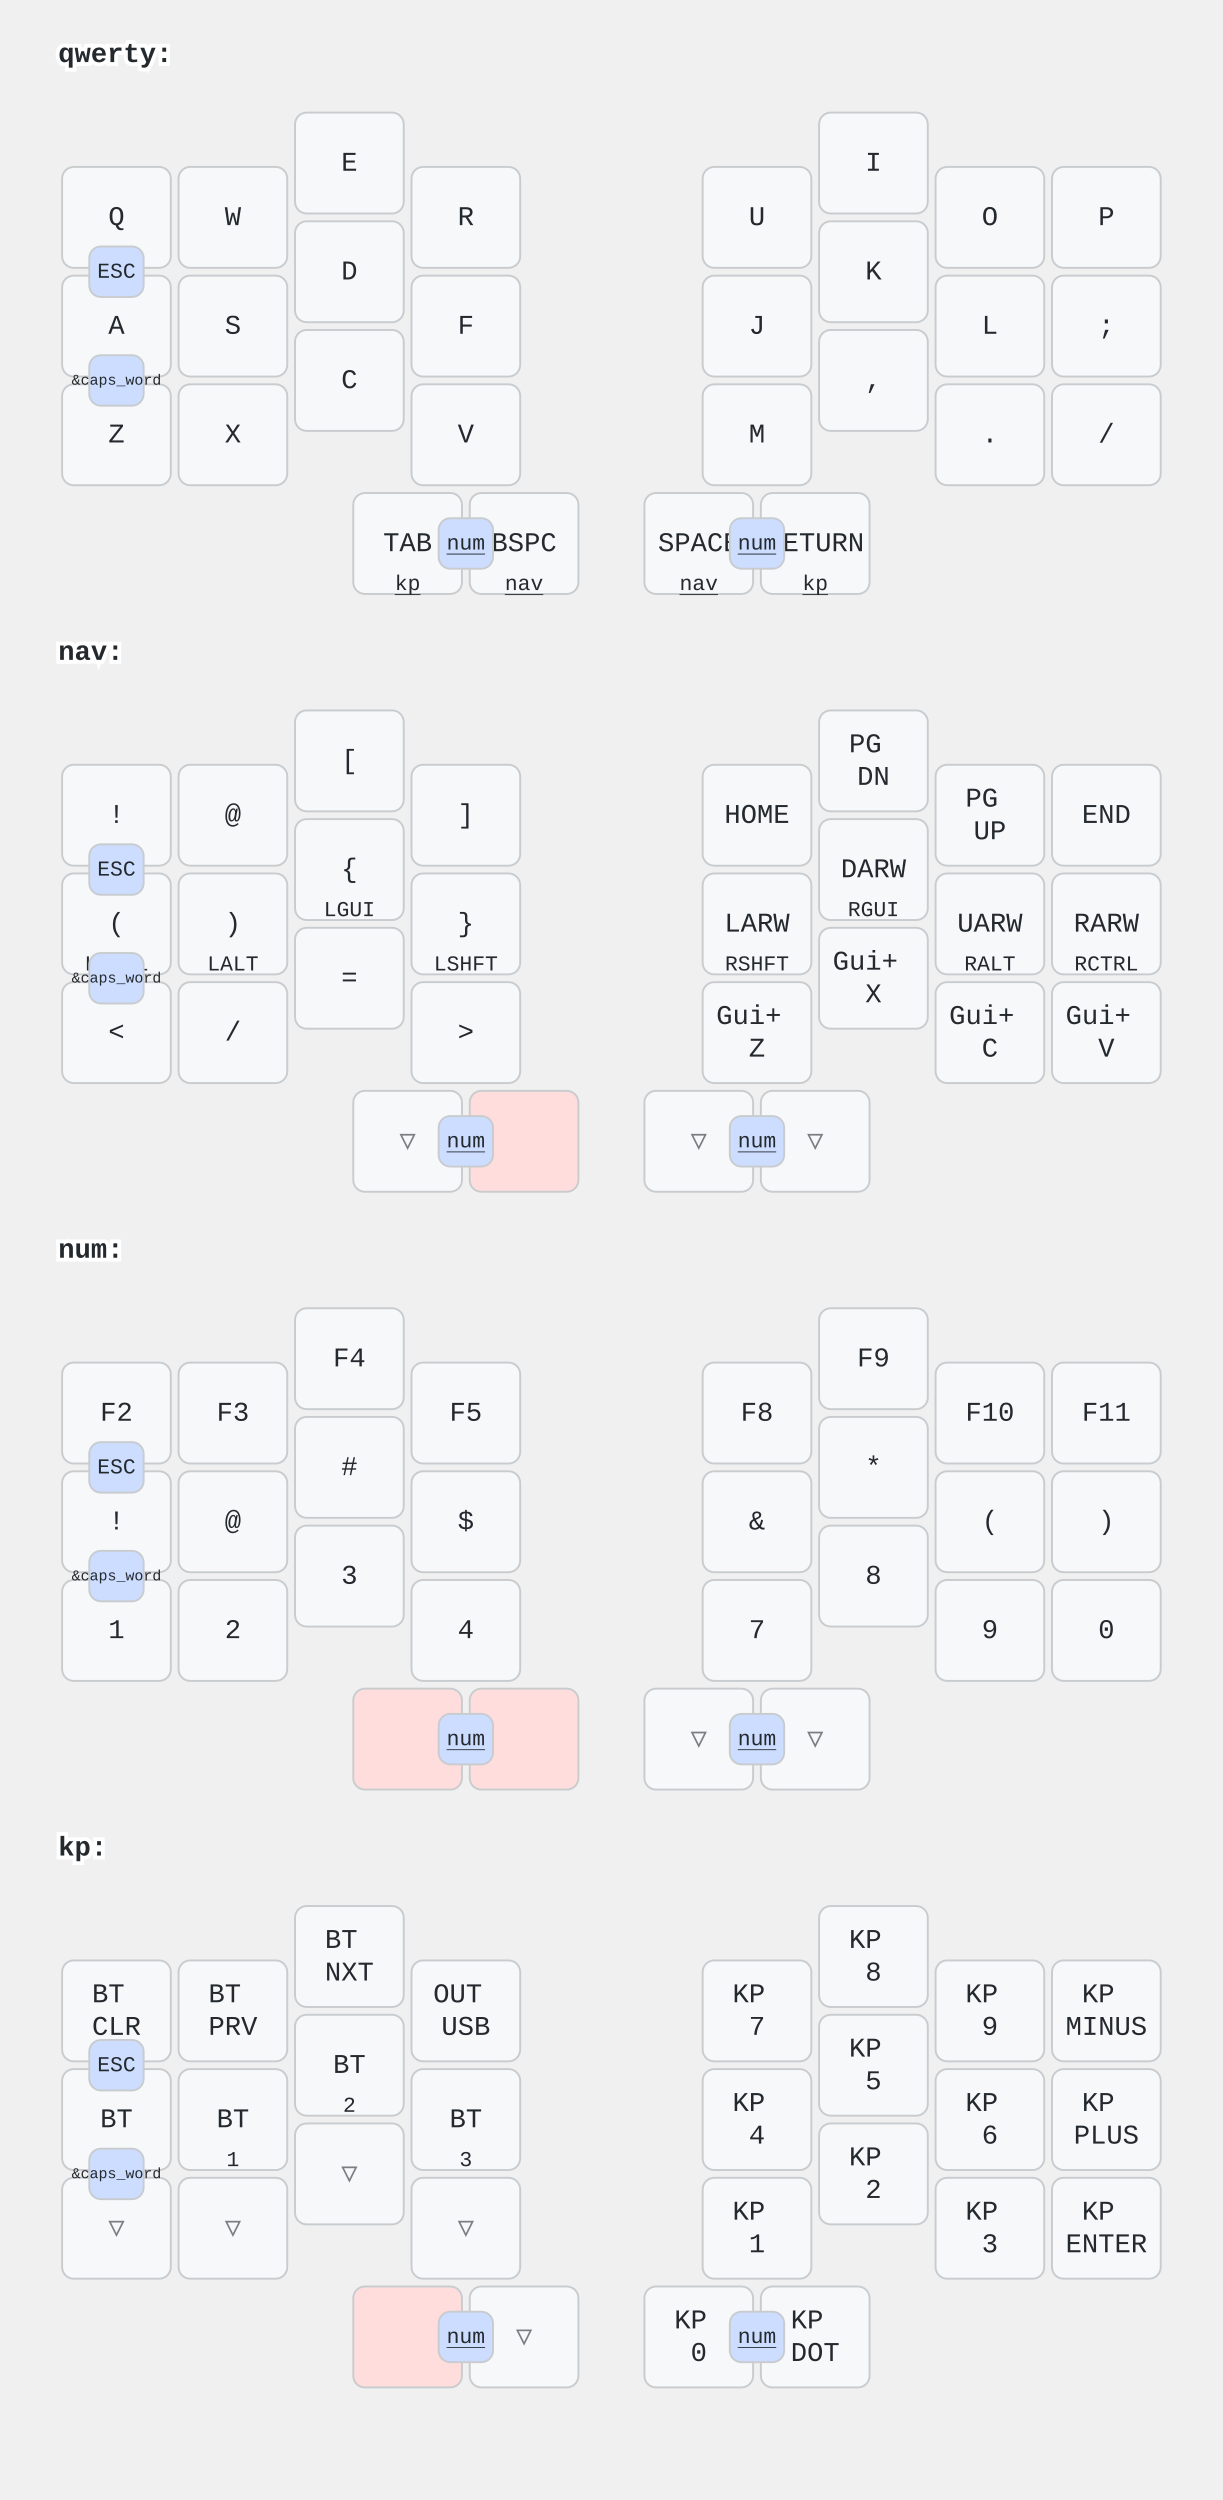
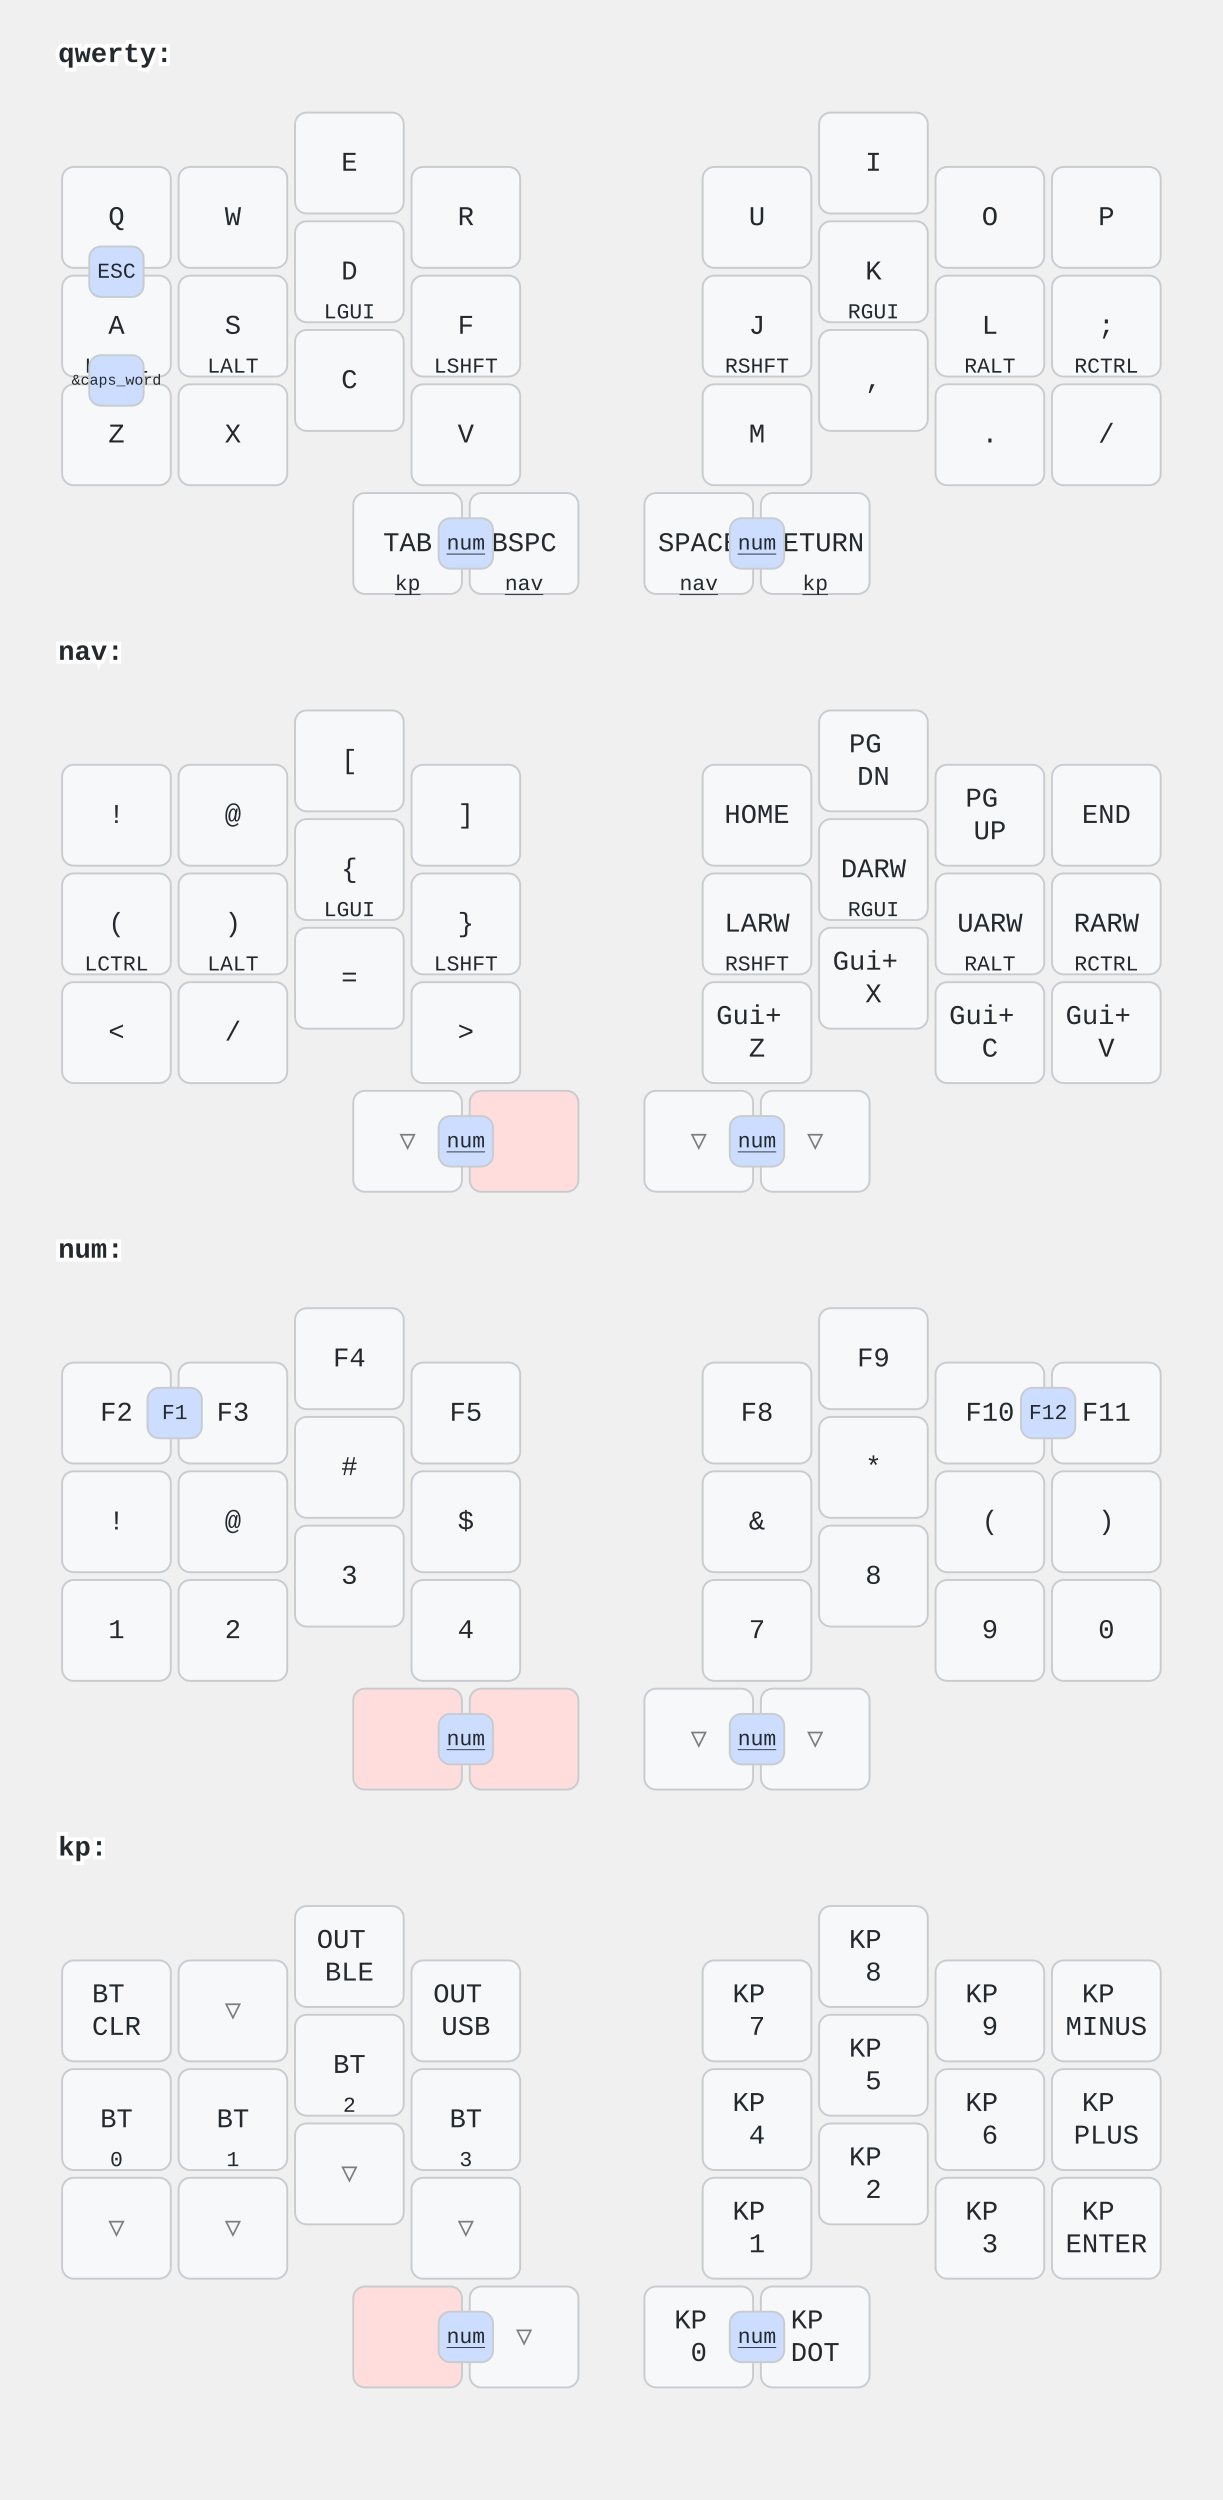
<svg xmlns="http://www.w3.org/2000/svg" width="630" height="1288" viewBox="0 0 630 1288" class="keymap">
  <style>/* inherit to force styles through use tags */
svg path {
    fill: inherit;
}

/* font and background color specifications */
svg.keymap {
    font-family: SFMono-Regular,Consolas,Liberation Mono,Menlo,monospace;
    font-size: 14px;
    font-kerning: normal;
    text-rendering: optimizeLegibility;
    fill: #24292e;
}

/* default key styling */
rect.key {
    fill: #f6f8fa;
}

rect.key, rect.combo {
    stroke: #c9cccf;
    stroke-width: 1;
}

/* default key side styling, only used is draw_key_sides is set */
rect.side {
    filter: brightness(90%);
}

/* color accent for combo boxes */
rect.combo, rect.combo-separate {
    fill: #cdf;
}

/* color accent for held keys */
rect.held, rect.combo.held {
    fill: #fdd;
}

/* color accent for ghost (optional) keys */
rect.ghost, rect.combo.ghost {
    stroke-dasharray: 4, 4;
    stroke-width: 2;
}

text {
    text-anchor: middle;
    dominant-baseline: middle;
}

/* styling for layer labels */
text.label {
    font-weight: bold;
    text-anchor: start;
    stroke: white;
    stroke-width: 4;
    paint-order: stroke;
}

/* styling for optional footer */
text.footer {
    text-anchor: end;
    dominant-baseline: auto;
    stroke: white;
    stroke-width: 4;
    paint-order: stroke;
}

/* styling for combo tap, and key hold/shifted label text */
text.combo, text.hold, text.shifted {
    font-size: 11px;
}

text.hold {
    text-anchor: middle;
    dominant-baseline: auto;
}

text.shifted {
    text-anchor: middle;
    dominant-baseline: hanging;
}

text.layer-activator {
    text-decoration: underline;
}

/* styling for hold/shifted label text in combo box */
text.combo.hold, text.combo.shifted {
    font-size: 8px;
}

/* lighter symbol for transparent keys */
text.trans {
    fill: #7b7e81;
}

/* styling for combo dendrons */
path.combo {
    stroke-width: 1;
    stroke: gray;
    fill: none;
}

/* Start Tabler Icons Cleanup */
/* cannot use height/width with glyphs */
.icon-tabler &gt; path {
    fill: inherit;
    stroke: inherit;
    stroke-width: 2;
}
/* hide tabler's default box */
.icon-tabler &gt; path[stroke="none"][fill="none"] {
    visibility: hidden;
}
/* End Tabler Icons Cleanup */
</style>
  <g transform="translate(30, 0)" class="layer-qwerty">
    <text x="0" y="28" class="label" id="qwerty">qwerty:</text>
    <g transform="translate(0, 56)">
      <g transform="translate(30, 56)" class="key keypos-0">
        <rect rx="6" ry="6" x="-28" y="-26" width="56" height="52" class="key" />
        <text x="0" y="0" class="key tap">Q</text>
      </g>
      <g transform="translate(90, 56)" class="key keypos-1">
        <rect rx="6" ry="6" x="-28" y="-26" width="56" height="52" class="key" />
        <text x="0" y="0" class="key tap">W</text>
      </g>
      <g transform="translate(150, 28)" class="key keypos-2">
        <rect rx="6" ry="6" x="-28" y="-26" width="56" height="52" class="key" />
        <text x="0" y="0" class="key tap">E</text>
      </g>
      <g transform="translate(210, 56)" class="key keypos-3">
        <rect rx="6" ry="6" x="-28" y="-26" width="56" height="52" class="key" />
        <text x="0" y="0" class="key tap">R</text>
      </g>
      <g transform="translate(360, 56)" class="key keypos-4">
        <rect rx="6" ry="6" x="-28" y="-26" width="56" height="52" class="key" />
        <text x="0" y="0" class="key tap">U</text>
      </g>
      <g transform="translate(420, 28)" class="key keypos-5">
        <rect rx="6" ry="6" x="-28" y="-26" width="56" height="52" class="key" />
        <text x="0" y="0" class="key tap">I</text>
      </g>
      <g transform="translate(480, 56)" class="key keypos-6">
        <rect rx="6" ry="6" x="-28" y="-26" width="56" height="52" class="key" />
        <text x="0" y="0" class="key tap">O</text>
      </g>
      <g transform="translate(540, 56)" class="key keypos-7">
        <rect rx="6" ry="6" x="-28" y="-26" width="56" height="52" class="key" />
        <text x="0" y="0" class="key tap">P</text>
      </g>
      <g transform="translate(30, 112)" class="key keypos-8">
        <rect rx="6" ry="6" x="-28" y="-26" width="56" height="52" class="key" />
        <text x="0" y="0" class="key tap">A</text>
+         <text x="0" y="24" class="key hold">LCTRL</text>
      </g>
      <g transform="translate(90, 112)" class="key keypos-9">
        <rect rx="6" ry="6" x="-28" y="-26" width="56" height="52" class="key" />
        <text x="0" y="0" class="key tap">S</text>
+         <text x="0" y="24" class="key hold">LALT</text>
      </g>
      <g transform="translate(150, 84)" class="key keypos-10">
        <rect rx="6" ry="6" x="-28" y="-26" width="56" height="52" class="key" />
        <text x="0" y="0" class="key tap">D</text>
+         <text x="0" y="24" class="key hold">LGUI</text>
      </g>
      <g transform="translate(210, 112)" class="key keypos-11">
        <rect rx="6" ry="6" x="-28" y="-26" width="56" height="52" class="key" />
        <text x="0" y="0" class="key tap">F</text>
+         <text x="0" y="24" class="key hold">LSHFT</text>
      </g>
      <g transform="translate(360, 112)" class="key keypos-12">
        <rect rx="6" ry="6" x="-28" y="-26" width="56" height="52" class="key" />
        <text x="0" y="0" class="key tap">J</text>
+         <text x="0" y="24" class="key hold">RSHFT</text>
      </g>
      <g transform="translate(420, 84)" class="key keypos-13">
        <rect rx="6" ry="6" x="-28" y="-26" width="56" height="52" class="key" />
        <text x="0" y="0" class="key tap">K</text>
+         <text x="0" y="24" class="key hold">RGUI</text>
      </g>
      <g transform="translate(480, 112)" class="key keypos-14">
        <rect rx="6" ry="6" x="-28" y="-26" width="56" height="52" class="key" />
        <text x="0" y="0" class="key tap">L</text>
+         <text x="0" y="24" class="key hold">RALT</text>
      </g>
      <g transform="translate(540, 112)" class="key keypos-15">
        <rect rx="6" ry="6" x="-28" y="-26" width="56" height="52" class="key" />
        <text x="0" y="0" class="key tap">;</text>
+         <text x="0" y="24" class="key hold">RCTRL</text>
      </g>
      <g transform="translate(30, 168)" class="key keypos-16">
        <rect rx="6" ry="6" x="-28" y="-26" width="56" height="52" class="key" />
        <text x="0" y="0" class="key tap">Z</text>
      </g>
      <g transform="translate(90, 168)" class="key keypos-17">
        <rect rx="6" ry="6" x="-28" y="-26" width="56" height="52" class="key" />
        <text x="0" y="0" class="key tap">X</text>
      </g>
      <g transform="translate(150, 140)" class="key keypos-18">
        <rect rx="6" ry="6" x="-28" y="-26" width="56" height="52" class="key" />
        <text x="0" y="0" class="key tap">C</text>
      </g>
      <g transform="translate(210, 168)" class="key keypos-19">
        <rect rx="6" ry="6" x="-28" y="-26" width="56" height="52" class="key" />
        <text x="0" y="0" class="key tap">V</text>
      </g>
      <g transform="translate(360, 168)" class="key keypos-20">
        <rect rx="6" ry="6" x="-28" y="-26" width="56" height="52" class="key" />
        <text x="0" y="0" class="key tap">M</text>
      </g>
      <g transform="translate(420, 140)" class="key keypos-21">
        <rect rx="6" ry="6" x="-28" y="-26" width="56" height="52" class="key" />
        <text x="0" y="0" class="key tap">,</text>
      </g>
      <g transform="translate(480, 168)" class="key keypos-22">
        <rect rx="6" ry="6" x="-28" y="-26" width="56" height="52" class="key" />
        <text x="0" y="0" class="key tap">.</text>
      </g>
      <g transform="translate(540, 168)" class="key keypos-23">
        <rect rx="6" ry="6" x="-28" y="-26" width="56" height="52" class="key" />
        <text x="0" y="0" class="key tap">/</text>
      </g>
      <g transform="translate(180, 224)" class="key keypos-24">
        <rect rx="6" ry="6" x="-28" y="-26" width="56" height="52" class="key" />
        <text x="0" y="0" class="key tap">TAB</text>
        <a href="#kp">
          <text x="0" y="24" class="key hold layer-activator">kp</text>
        </a>
      </g>
      <g transform="translate(240, 224)" class="key keypos-25">
        <rect rx="6" ry="6" x="-28" y="-26" width="56" height="52" class="key" />
        <text x="0" y="0" class="key tap">BSPC</text>
        <a href="#nav">
          <text x="0" y="24" class="key hold layer-activator">nav</text>
        </a>
      </g>
      <g transform="translate(330, 224)" class="key keypos-26">
        <rect rx="6" ry="6" x="-28" y="-26" width="56" height="52" class="key" />
        <text x="0" y="0" class="key tap">SPACE</text>
        <a href="#nav">
          <text x="0" y="24" class="key hold layer-activator">nav</text>
        </a>
      </g>
      <g transform="translate(390, 224)" class="key keypos-27">
        <rect rx="6" ry="6" x="-28" y="-26" width="56" height="52" class="key" />
        <text x="0" y="0" class="key tap">RETURN</text>
        <a href="#kp">
          <text x="0" y="24" class="key hold layer-activator">kp</text>
        </a>
      </g>
      <g class="combo combopos-0">
        <rect rx="6" ry="6" x="196" y="211" width="28" height="26" class="combo" />
        <a href="#num">
          <text x="210" y="224" class="combo tap layer-activator">num</text>
        </a>
      </g>
      <g class="combo combopos-1">
        <rect rx="6" ry="6" x="346" y="211" width="28" height="26" class="combo" />
        <a href="#num">
          <text x="360" y="224" class="combo tap layer-activator">num</text>
        </a>
      </g>
      <g class="combo combopos-2">
        <rect rx="6" ry="6" x="16" y="71" width="28" height="26" class="combo" />
        <text x="30" y="84" class="combo tap">ESC</text>
      </g>
      <g class="combo combopos-3">
        <rect rx="6" ry="6" x="16" y="127" width="28" height="26" class="combo" />
        <text x="30" y="140" class="combo tap">
          <tspan style="font-size: 70%">&amp;caps_word</tspan>
        </text>
      </g>
    </g>
  </g>
  <g transform="translate(30, 308)" class="layer-nav">
    <text x="0" y="28" class="label" id="nav">nav:</text>
    <g transform="translate(0, 56)">
      <g transform="translate(30, 56)" class="key keypos-0">
        <rect rx="6" ry="6" x="-28" y="-26" width="56" height="52" class="key" />
        <text x="0" y="0" class="key tap">!</text>
      </g>
      <g transform="translate(90, 56)" class="key keypos-1">
        <rect rx="6" ry="6" x="-28" y="-26" width="56" height="52" class="key" />
        <text x="0" y="0" class="key tap">@</text>
      </g>
      <g transform="translate(150, 28)" class="key keypos-2">
        <rect rx="6" ry="6" x="-28" y="-26" width="56" height="52" class="key" />
        <text x="0" y="0" class="key tap">[</text>
      </g>
      <g transform="translate(210, 56)" class="key keypos-3">
        <rect rx="6" ry="6" x="-28" y="-26" width="56" height="52" class="key" />
        <text x="0" y="0" class="key tap">]</text>
      </g>
      <g transform="translate(360, 56)" class="key keypos-4">
        <rect rx="6" ry="6" x="-28" y="-26" width="56" height="52" class="key" />
        <text x="0" y="0" class="key tap">HOME</text>
      </g>
      <g transform="translate(420, 28)" class="key keypos-5">
        <rect rx="6" ry="6" x="-28" y="-26" width="56" height="52" class="key" />
        <text x="0" y="0" class="key tap">
          <tspan x="0" dy="-0.6em">PG</tspan>
          <tspan x="0" dy="1.2em">DN</tspan>
        </text>
      </g>
      <g transform="translate(480, 56)" class="key keypos-6">
        <rect rx="6" ry="6" x="-28" y="-26" width="56" height="52" class="key" />
        <text x="0" y="0" class="key tap">
          <tspan x="0" dy="-0.6em">PG</tspan>
          <tspan x="0" dy="1.2em">UP</tspan>
        </text>
      </g>
      <g transform="translate(540, 56)" class="key keypos-7">
        <rect rx="6" ry="6" x="-28" y="-26" width="56" height="52" class="key" />
        <text x="0" y="0" class="key tap">END</text>
      </g>
      <g transform="translate(30, 112)" class="key keypos-8">
        <rect rx="6" ry="6" x="-28" y="-26" width="56" height="52" class="key" />
        <text x="0" y="0" class="key tap">(</text>
        <text x="0" y="24" class="key hold">LCTRL</text>
      </g>
      <g transform="translate(90, 112)" class="key keypos-9">
        <rect rx="6" ry="6" x="-28" y="-26" width="56" height="52" class="key" />
        <text x="0" y="0" class="key tap">)</text>
        <text x="0" y="24" class="key hold">LALT</text>
      </g>
      <g transform="translate(150, 84)" class="key keypos-10">
        <rect rx="6" ry="6" x="-28" y="-26" width="56" height="52" class="key" />
        <text x="0" y="0" class="key tap">{</text>
        <text x="0" y="24" class="key hold">LGUI</text>
      </g>
      <g transform="translate(210, 112)" class="key keypos-11">
        <rect rx="6" ry="6" x="-28" y="-26" width="56" height="52" class="key" />
        <text x="0" y="0" class="key tap">}</text>
        <text x="0" y="24" class="key hold">LSHFT</text>
      </g>
      <g transform="translate(360, 112)" class="key keypos-12">
        <rect rx="6" ry="6" x="-28" y="-26" width="56" height="52" class="key" />
        <text x="0" y="0" class="key tap">LARW</text>
        <text x="0" y="24" class="key hold">RSHFT</text>
      </g>
      <g transform="translate(420, 84)" class="key keypos-13">
        <rect rx="6" ry="6" x="-28" y="-26" width="56" height="52" class="key" />
        <text x="0" y="0" class="key tap">DARW</text>
        <text x="0" y="24" class="key hold">RGUI</text>
      </g>
      <g transform="translate(480, 112)" class="key keypos-14">
        <rect rx="6" ry="6" x="-28" y="-26" width="56" height="52" class="key" />
        <text x="0" y="0" class="key tap">UARW</text>
        <text x="0" y="24" class="key hold">RALT</text>
      </g>
      <g transform="translate(540, 112)" class="key keypos-15">
        <rect rx="6" ry="6" x="-28" y="-26" width="56" height="52" class="key" />
        <text x="0" y="0" class="key tap">RARW</text>
        <text x="0" y="24" class="key hold">RCTRL</text>
      </g>
      <g transform="translate(30, 168)" class="key keypos-16">
        <rect rx="6" ry="6" x="-28" y="-26" width="56" height="52" class="key" />
        <text x="0" y="0" class="key tap">&lt;</text>
      </g>
      <g transform="translate(90, 168)" class="key keypos-17">
        <rect rx="6" ry="6" x="-28" y="-26" width="56" height="52" class="key" />
        <text x="0" y="0" class="key tap">/</text>
      </g>
      <g transform="translate(150, 140)" class="key keypos-18">
        <rect rx="6" ry="6" x="-28" y="-26" width="56" height="52" class="key" />
        <text x="0" y="0" class="key tap">=</text>
      </g>
      <g transform="translate(210, 168)" class="key keypos-19">
        <rect rx="6" ry="6" x="-28" y="-26" width="56" height="52" class="key" />
        <text x="0" y="0" class="key tap">&gt;</text>
      </g>
      <g transform="translate(360, 168)" class="key keypos-20">
        <rect rx="6" ry="6" x="-28" y="-26" width="56" height="52" class="key" />
        <text x="0" y="0" class="key tap">
          <tspan x="0" dy="-0.6em">Gui+</tspan>
          <tspan x="0" dy="1.2em">Z</tspan>
        </text>
      </g>
      <g transform="translate(420, 140)" class="key keypos-21">
        <rect rx="6" ry="6" x="-28" y="-26" width="56" height="52" class="key" />
        <text x="0" y="0" class="key tap">
          <tspan x="0" dy="-0.6em">Gui+</tspan>
          <tspan x="0" dy="1.2em">X</tspan>
        </text>
      </g>
      <g transform="translate(480, 168)" class="key keypos-22">
        <rect rx="6" ry="6" x="-28" y="-26" width="56" height="52" class="key" />
        <text x="0" y="0" class="key tap">
          <tspan x="0" dy="-0.6em">Gui+</tspan>
          <tspan x="0" dy="1.2em">C</tspan>
        </text>
      </g>
      <g transform="translate(540, 168)" class="key keypos-23">
        <rect rx="6" ry="6" x="-28" y="-26" width="56" height="52" class="key" />
        <text x="0" y="0" class="key tap">
          <tspan x="0" dy="-0.6em">Gui+</tspan>
          <tspan x="0" dy="1.2em">V</tspan>
        </text>
      </g>
      <g transform="translate(180, 224)" class="key trans keypos-24">
        <rect rx="6" ry="6" x="-28" y="-26" width="56" height="52" class="key trans" />
        <text x="0" y="0" class="key trans tap">▽</text>
      </g>
      <g transform="translate(240, 224)" class="key held keypos-25">
        <rect rx="6" ry="6" x="-28" y="-26" width="56" height="52" class="key held" />
      </g>
      <g transform="translate(330, 224)" class="key trans keypos-26">
        <rect rx="6" ry="6" x="-28" y="-26" width="56" height="52" class="key trans" />
        <text x="0" y="0" class="key trans tap">▽</text>
      </g>
      <g transform="translate(390, 224)" class="key trans keypos-27">
        <rect rx="6" ry="6" x="-28" y="-26" width="56" height="52" class="key trans" />
        <text x="0" y="0" class="key trans tap">▽</text>
      </g>
      <g class="combo combopos-0">
        <rect rx="6" ry="6" x="196" y="211" width="28" height="26" class="combo" />
        <a href="#num">
          <text x="210" y="224" class="combo tap layer-activator">num</text>
        </a>
      </g>
      <g class="combo combopos-1">
        <rect rx="6" ry="6" x="346" y="211" width="28" height="26" class="combo" />
        <a href="#num">
          <text x="360" y="224" class="combo tap layer-activator">num</text>
        </a>
      </g>
-       <g class="combo combopos-2">
-         <rect rx="6" ry="6" x="16" y="71" width="28" height="26" class="combo" />
-         <text x="30" y="84" class="combo tap">ESC</text>
-       </g>
-       <g class="combo combopos-3">
-         <rect rx="6" ry="6" x="16" y="127" width="28" height="26" class="combo" />
-         <text x="30" y="140" class="combo tap">
-           <tspan style="font-size: 70%">&amp;caps_word</tspan>
-         </text>
-       </g>
    </g>
  </g>
  <g transform="translate(30, 616)" class="layer-num">
    <text x="0" y="28" class="label" id="num">num:</text>
    <g transform="translate(0, 56)">
      <g transform="translate(30, 56)" class="key keypos-0">
        <rect rx="6" ry="6" x="-28" y="-26" width="56" height="52" class="key" />
        <text x="0" y="0" class="key tap">F2</text>
      </g>
      <g transform="translate(90, 56)" class="key keypos-1">
        <rect rx="6" ry="6" x="-28" y="-26" width="56" height="52" class="key" />
        <text x="0" y="0" class="key tap">F3</text>
      </g>
      <g transform="translate(150, 28)" class="key keypos-2">
        <rect rx="6" ry="6" x="-28" y="-26" width="56" height="52" class="key" />
        <text x="0" y="0" class="key tap">F4</text>
      </g>
      <g transform="translate(210, 56)" class="key keypos-3">
        <rect rx="6" ry="6" x="-28" y="-26" width="56" height="52" class="key" />
        <text x="0" y="0" class="key tap">F5</text>
      </g>
      <g transform="translate(360, 56)" class="key keypos-4">
        <rect rx="6" ry="6" x="-28" y="-26" width="56" height="52" class="key" />
        <text x="0" y="0" class="key tap">F8</text>
      </g>
      <g transform="translate(420, 28)" class="key keypos-5">
        <rect rx="6" ry="6" x="-28" y="-26" width="56" height="52" class="key" />
        <text x="0" y="0" class="key tap">F9</text>
      </g>
      <g transform="translate(480, 56)" class="key keypos-6">
        <rect rx="6" ry="6" x="-28" y="-26" width="56" height="52" class="key" />
        <text x="0" y="0" class="key tap">F10</text>
      </g>
      <g transform="translate(540, 56)" class="key keypos-7">
        <rect rx="6" ry="6" x="-28" y="-26" width="56" height="52" class="key" />
        <text x="0" y="0" class="key tap">F11</text>
      </g>
      <g transform="translate(30, 112)" class="key keypos-8">
        <rect rx="6" ry="6" x="-28" y="-26" width="56" height="52" class="key" />
        <text x="0" y="0" class="key tap">!</text>
      </g>
      <g transform="translate(90, 112)" class="key keypos-9">
        <rect rx="6" ry="6" x="-28" y="-26" width="56" height="52" class="key" />
        <text x="0" y="0" class="key tap">@</text>
      </g>
      <g transform="translate(150, 84)" class="key keypos-10">
        <rect rx="6" ry="6" x="-28" y="-26" width="56" height="52" class="key" />
        <text x="0" y="0" class="key tap">#</text>
      </g>
      <g transform="translate(210, 112)" class="key keypos-11">
        <rect rx="6" ry="6" x="-28" y="-26" width="56" height="52" class="key" />
        <text x="0" y="0" class="key tap">$</text>
      </g>
      <g transform="translate(360, 112)" class="key keypos-12">
        <rect rx="6" ry="6" x="-28" y="-26" width="56" height="52" class="key" />
        <text x="0" y="0" class="key tap">&amp;</text>
      </g>
      <g transform="translate(420, 84)" class="key keypos-13">
        <rect rx="6" ry="6" x="-28" y="-26" width="56" height="52" class="key" />
        <text x="0" y="0" class="key tap">*</text>
      </g>
      <g transform="translate(480, 112)" class="key keypos-14">
        <rect rx="6" ry="6" x="-28" y="-26" width="56" height="52" class="key" />
        <text x="0" y="0" class="key tap">(</text>
      </g>
      <g transform="translate(540, 112)" class="key keypos-15">
        <rect rx="6" ry="6" x="-28" y="-26" width="56" height="52" class="key" />
        <text x="0" y="0" class="key tap">)</text>
      </g>
      <g transform="translate(30, 168)" class="key keypos-16">
        <rect rx="6" ry="6" x="-28" y="-26" width="56" height="52" class="key" />
        <text x="0" y="0" class="key tap">1</text>
      </g>
      <g transform="translate(90, 168)" class="key keypos-17">
        <rect rx="6" ry="6" x="-28" y="-26" width="56" height="52" class="key" />
        <text x="0" y="0" class="key tap">2</text>
      </g>
      <g transform="translate(150, 140)" class="key keypos-18">
        <rect rx="6" ry="6" x="-28" y="-26" width="56" height="52" class="key" />
        <text x="0" y="0" class="key tap">3</text>
      </g>
      <g transform="translate(210, 168)" class="key keypos-19">
        <rect rx="6" ry="6" x="-28" y="-26" width="56" height="52" class="key" />
        <text x="0" y="0" class="key tap">4</text>
      </g>
      <g transform="translate(360, 168)" class="key keypos-20">
        <rect rx="6" ry="6" x="-28" y="-26" width="56" height="52" class="key" />
        <text x="0" y="0" class="key tap">7</text>
      </g>
      <g transform="translate(420, 140)" class="key keypos-21">
        <rect rx="6" ry="6" x="-28" y="-26" width="56" height="52" class="key" />
        <text x="0" y="0" class="key tap">8</text>
      </g>
      <g transform="translate(480, 168)" class="key keypos-22">
        <rect rx="6" ry="6" x="-28" y="-26" width="56" height="52" class="key" />
        <text x="0" y="0" class="key tap">9</text>
      </g>
      <g transform="translate(540, 168)" class="key keypos-23">
        <rect rx="6" ry="6" x="-28" y="-26" width="56" height="52" class="key" />
        <text x="0" y="0" class="key tap">0</text>
      </g>
      <g transform="translate(180, 224)" class="key held keypos-24">
        <rect rx="6" ry="6" x="-28" y="-26" width="56" height="52" class="key held" />
      </g>
      <g transform="translate(240, 224)" class="key held keypos-25">
        <rect rx="6" ry="6" x="-28" y="-26" width="56" height="52" class="key held" />
      </g>
      <g transform="translate(330, 224)" class="key trans keypos-26">
        <rect rx="6" ry="6" x="-28" y="-26" width="56" height="52" class="key trans" />
        <text x="0" y="0" class="key trans tap">▽</text>
      </g>
      <g transform="translate(390, 224)" class="key trans keypos-27">
        <rect rx="6" ry="6" x="-28" y="-26" width="56" height="52" class="key trans" />
        <text x="0" y="0" class="key trans tap">▽</text>
      </g>
      <g class="combo combopos-0">
        <rect rx="6" ry="6" x="196" y="211" width="28" height="26" class="combo" />
        <a href="#num">
          <text x="210" y="224" class="combo tap layer-activator">num</text>
        </a>
      </g>
      <g class="combo combopos-1">
        <rect rx="6" ry="6" x="346" y="211" width="28" height="26" class="combo" />
        <a href="#num">
          <text x="360" y="224" class="combo tap layer-activator">num</text>
        </a>
      </g>
      <g class="combo combopos-2">
-         <rect rx="6" ry="6" x="16" y="71" width="28" height="26" class="combo" />
-         <text x="30" y="84" class="combo tap">ESC</text>
+         <rect rx="6" ry="6" x="46" y="43" width="28" height="26" class="combo" />
+         <text x="60" y="56" class="combo tap">F1</text>
      </g>
      <g class="combo combopos-3">
-         <rect rx="6" ry="6" x="16" y="127" width="28" height="26" class="combo" />
-         <text x="30" y="140" class="combo tap">
-           <tspan style="font-size: 70%">&amp;caps_word</tspan>
-         </text>
+         <rect rx="6" ry="6" x="496" y="43" width="28" height="26" class="combo" />
+         <text x="510" y="56" class="combo tap">F12</text>
      </g>
    </g>
  </g>
  <g transform="translate(30, 924)" class="layer-kp">
    <text x="0" y="28" class="label" id="kp">kp:</text>
    <g transform="translate(0, 56)">
      <g transform="translate(30, 56)" class="key keypos-0">
        <rect rx="6" ry="6" x="-28" y="-26" width="56" height="52" class="key" />
        <text x="0" y="0" class="key tap">
          <tspan x="0" dy="-0.6em">BT</tspan>
          <tspan x="0" dy="1.2em">CLR</tspan>
        </text>
      </g>
-       <g transform="translate(90, 56)" class="key keypos-1">
-         <rect rx="6" ry="6" x="-28" y="-26" width="56" height="52" class="key" />
-         <text x="0" y="0" class="key tap">
-           <tspan x="0" dy="-0.6em">BT</tspan>
-           <tspan x="0" dy="1.2em">PRV</tspan>
-         </text>
+       <g transform="translate(90, 56)" class="key trans keypos-1">
+         <rect rx="6" ry="6" x="-28" y="-26" width="56" height="52" class="key trans" />
+         <text x="0" y="0" class="key trans tap">▽</text>
      </g>
      <g transform="translate(150, 28)" class="key keypos-2">
        <rect rx="6" ry="6" x="-28" y="-26" width="56" height="52" class="key" />
        <text x="0" y="0" class="key tap">
-           <tspan x="0" dy="-0.6em">BT</tspan>
-           <tspan x="0" dy="1.2em">NXT</tspan>
+           <tspan x="0" dy="-0.6em">OUT</tspan>
+           <tspan x="0" dy="1.2em">BLE</tspan>
        </text>
      </g>
      <g transform="translate(210, 56)" class="key keypos-3">
        <rect rx="6" ry="6" x="-28" y="-26" width="56" height="52" class="key" />
        <text x="0" y="0" class="key tap">
          <tspan x="0" dy="-0.6em">OUT</tspan>
          <tspan x="0" dy="1.2em">USB</tspan>
        </text>
      </g>
      <g transform="translate(360, 56)" class="key keypos-4">
        <rect rx="6" ry="6" x="-28" y="-26" width="56" height="52" class="key" />
        <text x="0" y="0" class="key tap">
          <tspan x="0" dy="-0.6em">KP</tspan>
          <tspan x="0" dy="1.2em">7</tspan>
        </text>
      </g>
      <g transform="translate(420, 28)" class="key keypos-5">
        <rect rx="6" ry="6" x="-28" y="-26" width="56" height="52" class="key" />
        <text x="0" y="0" class="key tap">
          <tspan x="0" dy="-0.6em">KP</tspan>
          <tspan x="0" dy="1.2em">8</tspan>
        </text>
      </g>
      <g transform="translate(480, 56)" class="key keypos-6">
        <rect rx="6" ry="6" x="-28" y="-26" width="56" height="52" class="key" />
        <text x="0" y="0" class="key tap">
          <tspan x="0" dy="-0.6em">KP</tspan>
          <tspan x="0" dy="1.2em">9</tspan>
        </text>
      </g>
      <g transform="translate(540, 56)" class="key keypos-7">
        <rect rx="6" ry="6" x="-28" y="-26" width="56" height="52" class="key" />
        <text x="0" y="0" class="key tap">
          <tspan x="0" dy="-0.6em">KP</tspan>
          <tspan x="0" dy="1.2em">MINUS</tspan>
        </text>
      </g>
      <g transform="translate(30, 112)" class="key keypos-8">
        <rect rx="6" ry="6" x="-28" y="-26" width="56" height="52" class="key" />
        <text x="0" y="0" class="key tap">BT</text>
        <text x="0" y="24" class="key hold">0</text>
      </g>
      <g transform="translate(90, 112)" class="key keypos-9">
        <rect rx="6" ry="6" x="-28" y="-26" width="56" height="52" class="key" />
        <text x="0" y="0" class="key tap">BT</text>
        <text x="0" y="24" class="key hold">1</text>
      </g>
      <g transform="translate(150, 84)" class="key keypos-10">
        <rect rx="6" ry="6" x="-28" y="-26" width="56" height="52" class="key" />
        <text x="0" y="0" class="key tap">BT</text>
        <text x="0" y="24" class="key hold">2</text>
      </g>
      <g transform="translate(210, 112)" class="key keypos-11">
        <rect rx="6" ry="6" x="-28" y="-26" width="56" height="52" class="key" />
        <text x="0" y="0" class="key tap">BT</text>
        <text x="0" y="24" class="key hold">3</text>
      </g>
      <g transform="translate(360, 112)" class="key keypos-12">
        <rect rx="6" ry="6" x="-28" y="-26" width="56" height="52" class="key" />
        <text x="0" y="0" class="key tap">
          <tspan x="0" dy="-0.6em">KP</tspan>
          <tspan x="0" dy="1.2em">4</tspan>
        </text>
      </g>
      <g transform="translate(420, 84)" class="key keypos-13">
        <rect rx="6" ry="6" x="-28" y="-26" width="56" height="52" class="key" />
        <text x="0" y="0" class="key tap">
          <tspan x="0" dy="-0.6em">KP</tspan>
          <tspan x="0" dy="1.2em">5</tspan>
        </text>
      </g>
      <g transform="translate(480, 112)" class="key keypos-14">
        <rect rx="6" ry="6" x="-28" y="-26" width="56" height="52" class="key" />
        <text x="0" y="0" class="key tap">
          <tspan x="0" dy="-0.6em">KP</tspan>
          <tspan x="0" dy="1.2em">6</tspan>
        </text>
      </g>
      <g transform="translate(540, 112)" class="key keypos-15">
        <rect rx="6" ry="6" x="-28" y="-26" width="56" height="52" class="key" />
        <text x="0" y="0" class="key tap">
          <tspan x="0" dy="-0.6em">KP</tspan>
          <tspan x="0" dy="1.2em">PLUS</tspan>
        </text>
      </g>
      <g transform="translate(30, 168)" class="key trans keypos-16">
        <rect rx="6" ry="6" x="-28" y="-26" width="56" height="52" class="key trans" />
        <text x="0" y="0" class="key trans tap">▽</text>
      </g>
      <g transform="translate(90, 168)" class="key trans keypos-17">
        <rect rx="6" ry="6" x="-28" y="-26" width="56" height="52" class="key trans" />
        <text x="0" y="0" class="key trans tap">▽</text>
      </g>
      <g transform="translate(150, 140)" class="key trans keypos-18">
        <rect rx="6" ry="6" x="-28" y="-26" width="56" height="52" class="key trans" />
        <text x="0" y="0" class="key trans tap">▽</text>
      </g>
      <g transform="translate(210, 168)" class="key trans keypos-19">
        <rect rx="6" ry="6" x="-28" y="-26" width="56" height="52" class="key trans" />
        <text x="0" y="0" class="key trans tap">▽</text>
      </g>
      <g transform="translate(360, 168)" class="key keypos-20">
        <rect rx="6" ry="6" x="-28" y="-26" width="56" height="52" class="key" />
        <text x="0" y="0" class="key tap">
          <tspan x="0" dy="-0.6em">KP</tspan>
          <tspan x="0" dy="1.2em">1</tspan>
        </text>
      </g>
      <g transform="translate(420, 140)" class="key keypos-21">
        <rect rx="6" ry="6" x="-28" y="-26" width="56" height="52" class="key" />
        <text x="0" y="0" class="key tap">
          <tspan x="0" dy="-0.6em">KP</tspan>
          <tspan x="0" dy="1.2em">2</tspan>
        </text>
      </g>
      <g transform="translate(480, 168)" class="key keypos-22">
        <rect rx="6" ry="6" x="-28" y="-26" width="56" height="52" class="key" />
        <text x="0" y="0" class="key tap">
          <tspan x="0" dy="-0.6em">KP</tspan>
          <tspan x="0" dy="1.2em">3</tspan>
        </text>
      </g>
      <g transform="translate(540, 168)" class="key keypos-23">
        <rect rx="6" ry="6" x="-28" y="-26" width="56" height="52" class="key" />
        <text x="0" y="0" class="key tap">
          <tspan x="0" dy="-0.6em">KP</tspan>
          <tspan x="0" dy="1.2em">ENTER</tspan>
        </text>
      </g>
      <g transform="translate(180, 224)" class="key held keypos-24">
        <rect rx="6" ry="6" x="-28" y="-26" width="56" height="52" class="key held" />
      </g>
      <g transform="translate(240, 224)" class="key trans keypos-25">
        <rect rx="6" ry="6" x="-28" y="-26" width="56" height="52" class="key trans" />
        <text x="0" y="0" class="key trans tap">▽</text>
      </g>
      <g transform="translate(330, 224)" class="key keypos-26">
        <rect rx="6" ry="6" x="-28" y="-26" width="56" height="52" class="key" />
        <text x="0" y="0" class="key tap">
          <tspan x="0" dy="-0.6em">KP</tspan>
          <tspan x="0" dy="1.2em">0</tspan>
        </text>
      </g>
      <g transform="translate(390, 224)" class="key keypos-27">
        <rect rx="6" ry="6" x="-28" y="-26" width="56" height="52" class="key" />
        <text x="0" y="0" class="key tap">
          <tspan x="0" dy="-0.6em">KP</tspan>
          <tspan x="0" dy="1.2em">DOT</tspan>
        </text>
      </g>
      <g class="combo combopos-0">
        <rect rx="6" ry="6" x="196" y="211" width="28" height="26" class="combo" />
        <a href="#num">
          <text x="210" y="224" class="combo tap layer-activator">num</text>
        </a>
      </g>
      <g class="combo combopos-1">
        <rect rx="6" ry="6" x="346" y="211" width="28" height="26" class="combo" />
        <a href="#num">
          <text x="360" y="224" class="combo tap layer-activator">num</text>
        </a>
      </g>
-       <g class="combo combopos-2">
-         <rect rx="6" ry="6" x="16" y="71" width="28" height="26" class="combo" />
-         <text x="30" y="84" class="combo tap">ESC</text>
-       </g>
-       <g class="combo combopos-3">
-         <rect rx="6" ry="6" x="16" y="127" width="28" height="26" class="combo" />
-         <text x="30" y="140" class="combo tap">
-           <tspan style="font-size: 70%">&amp;caps_word</tspan>
-         </text>
-       </g>
    </g>
  </g>
</svg>
